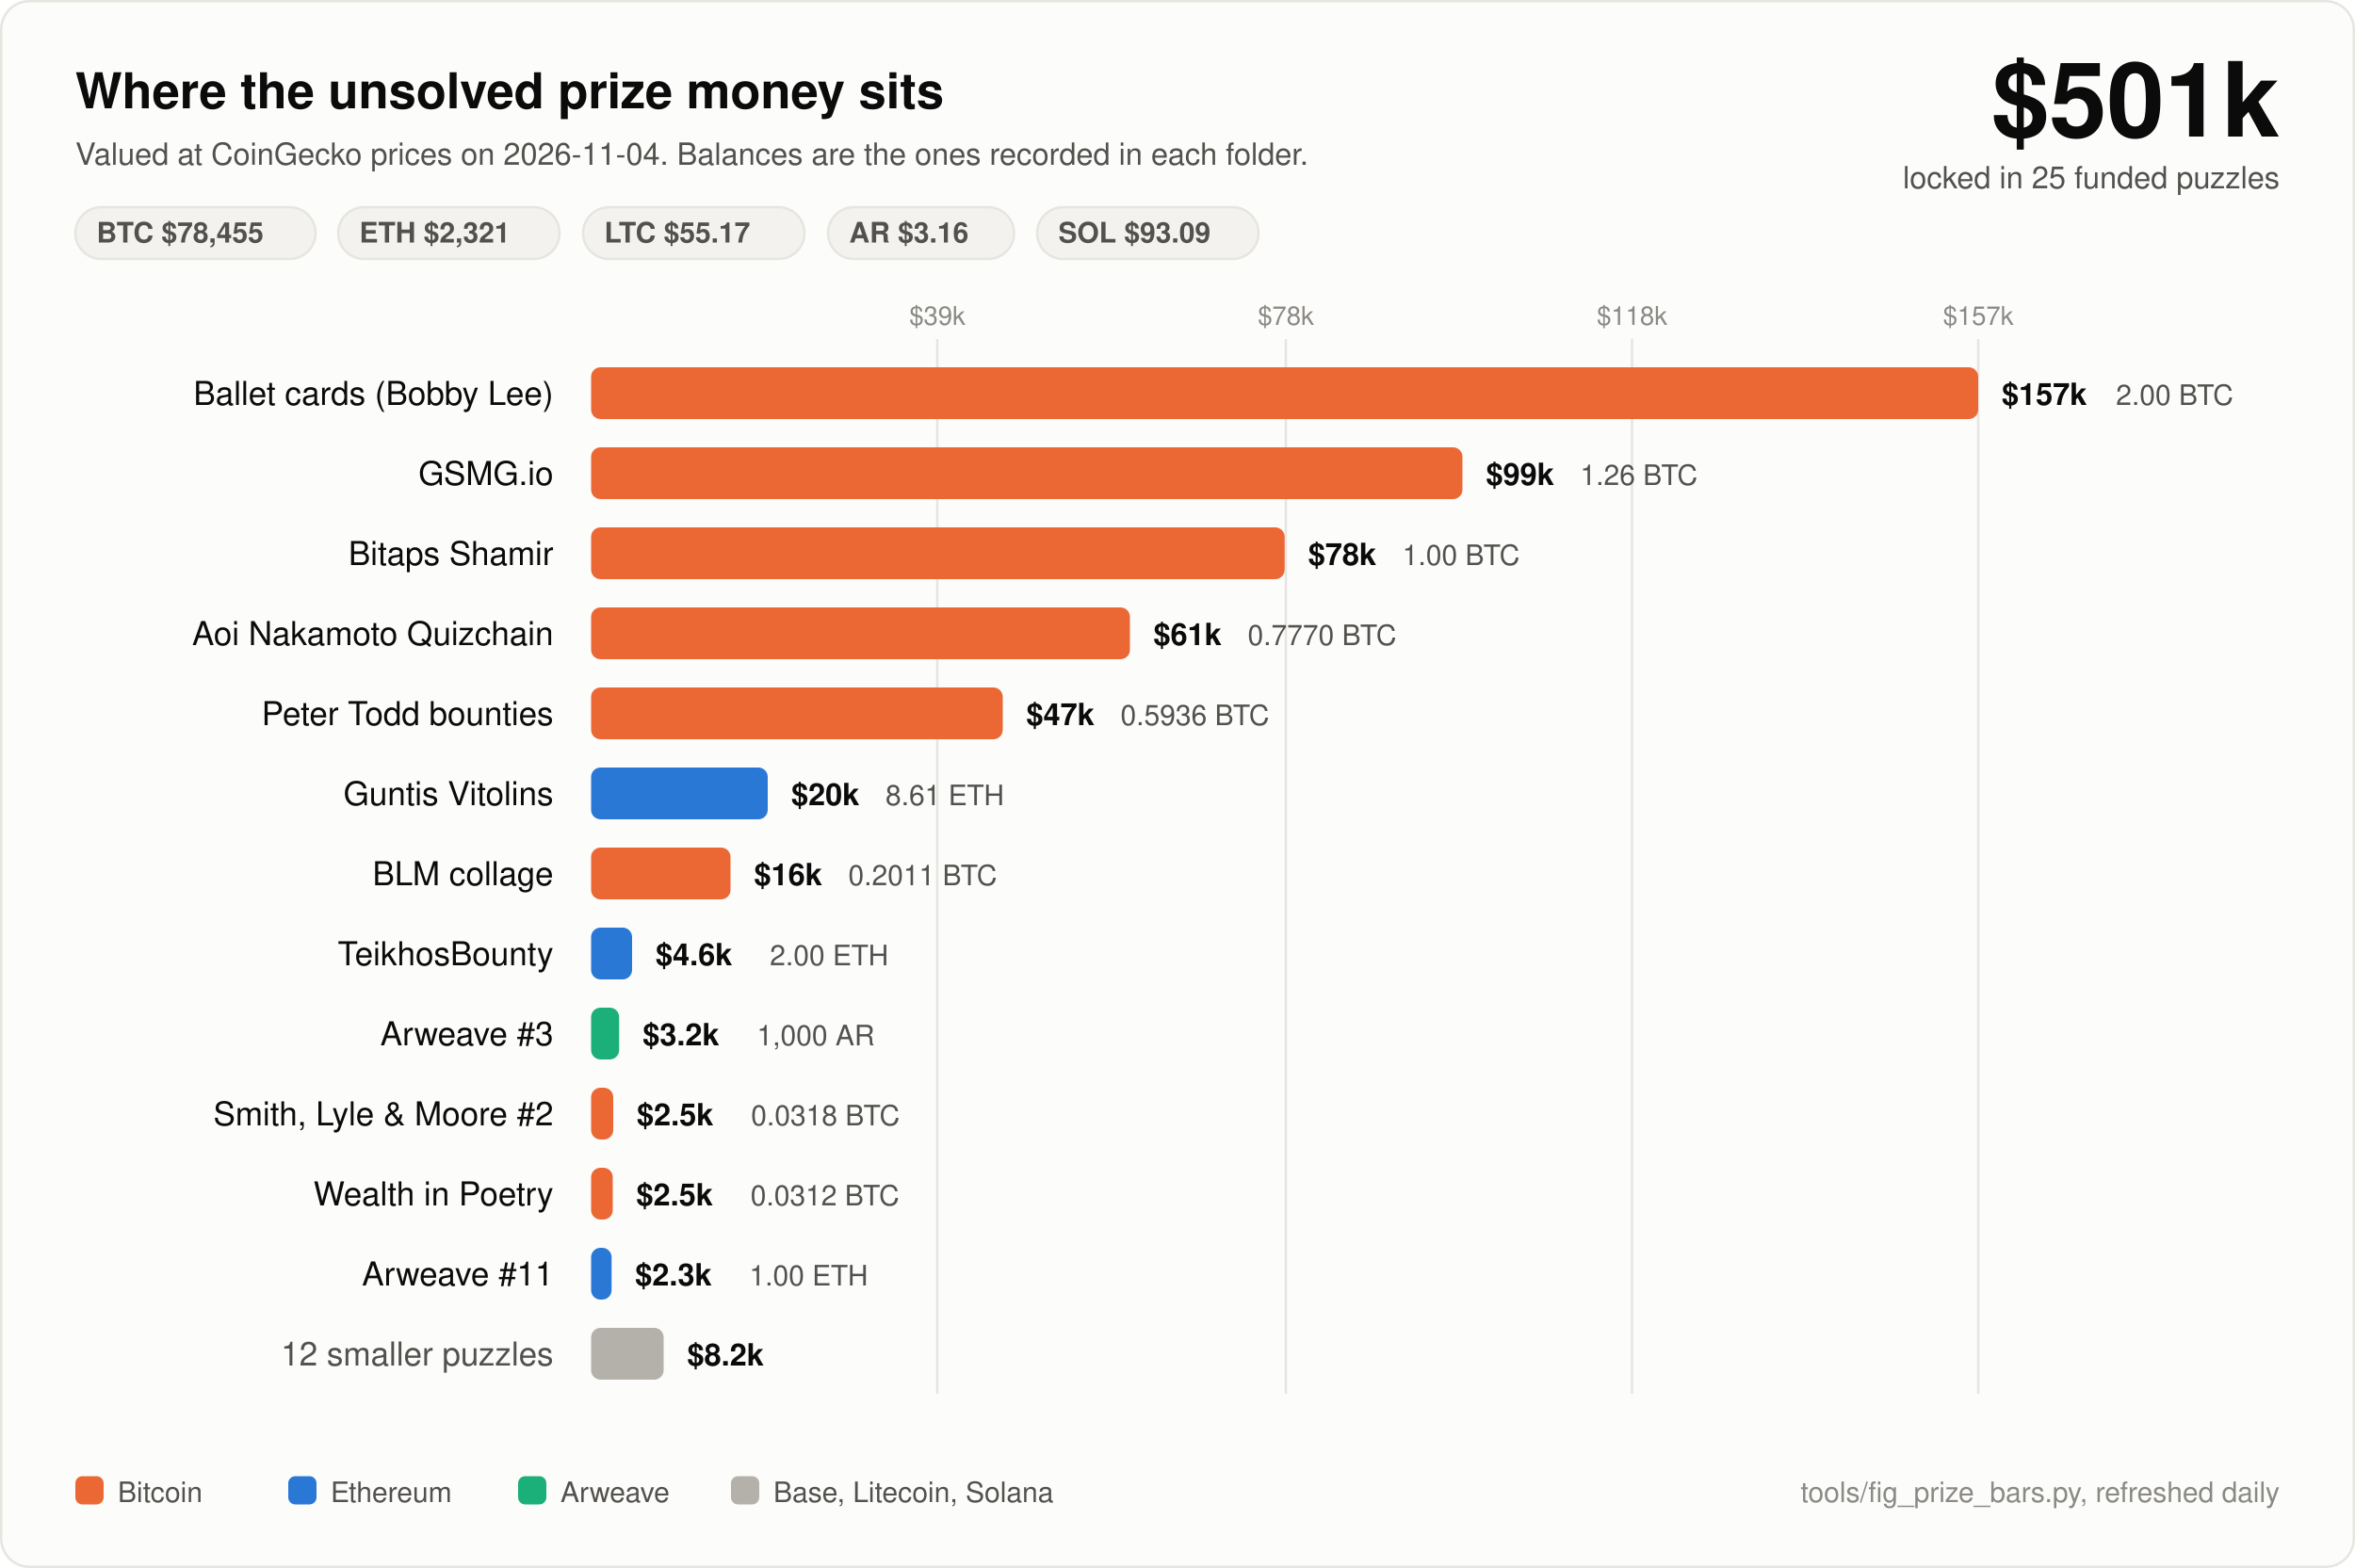
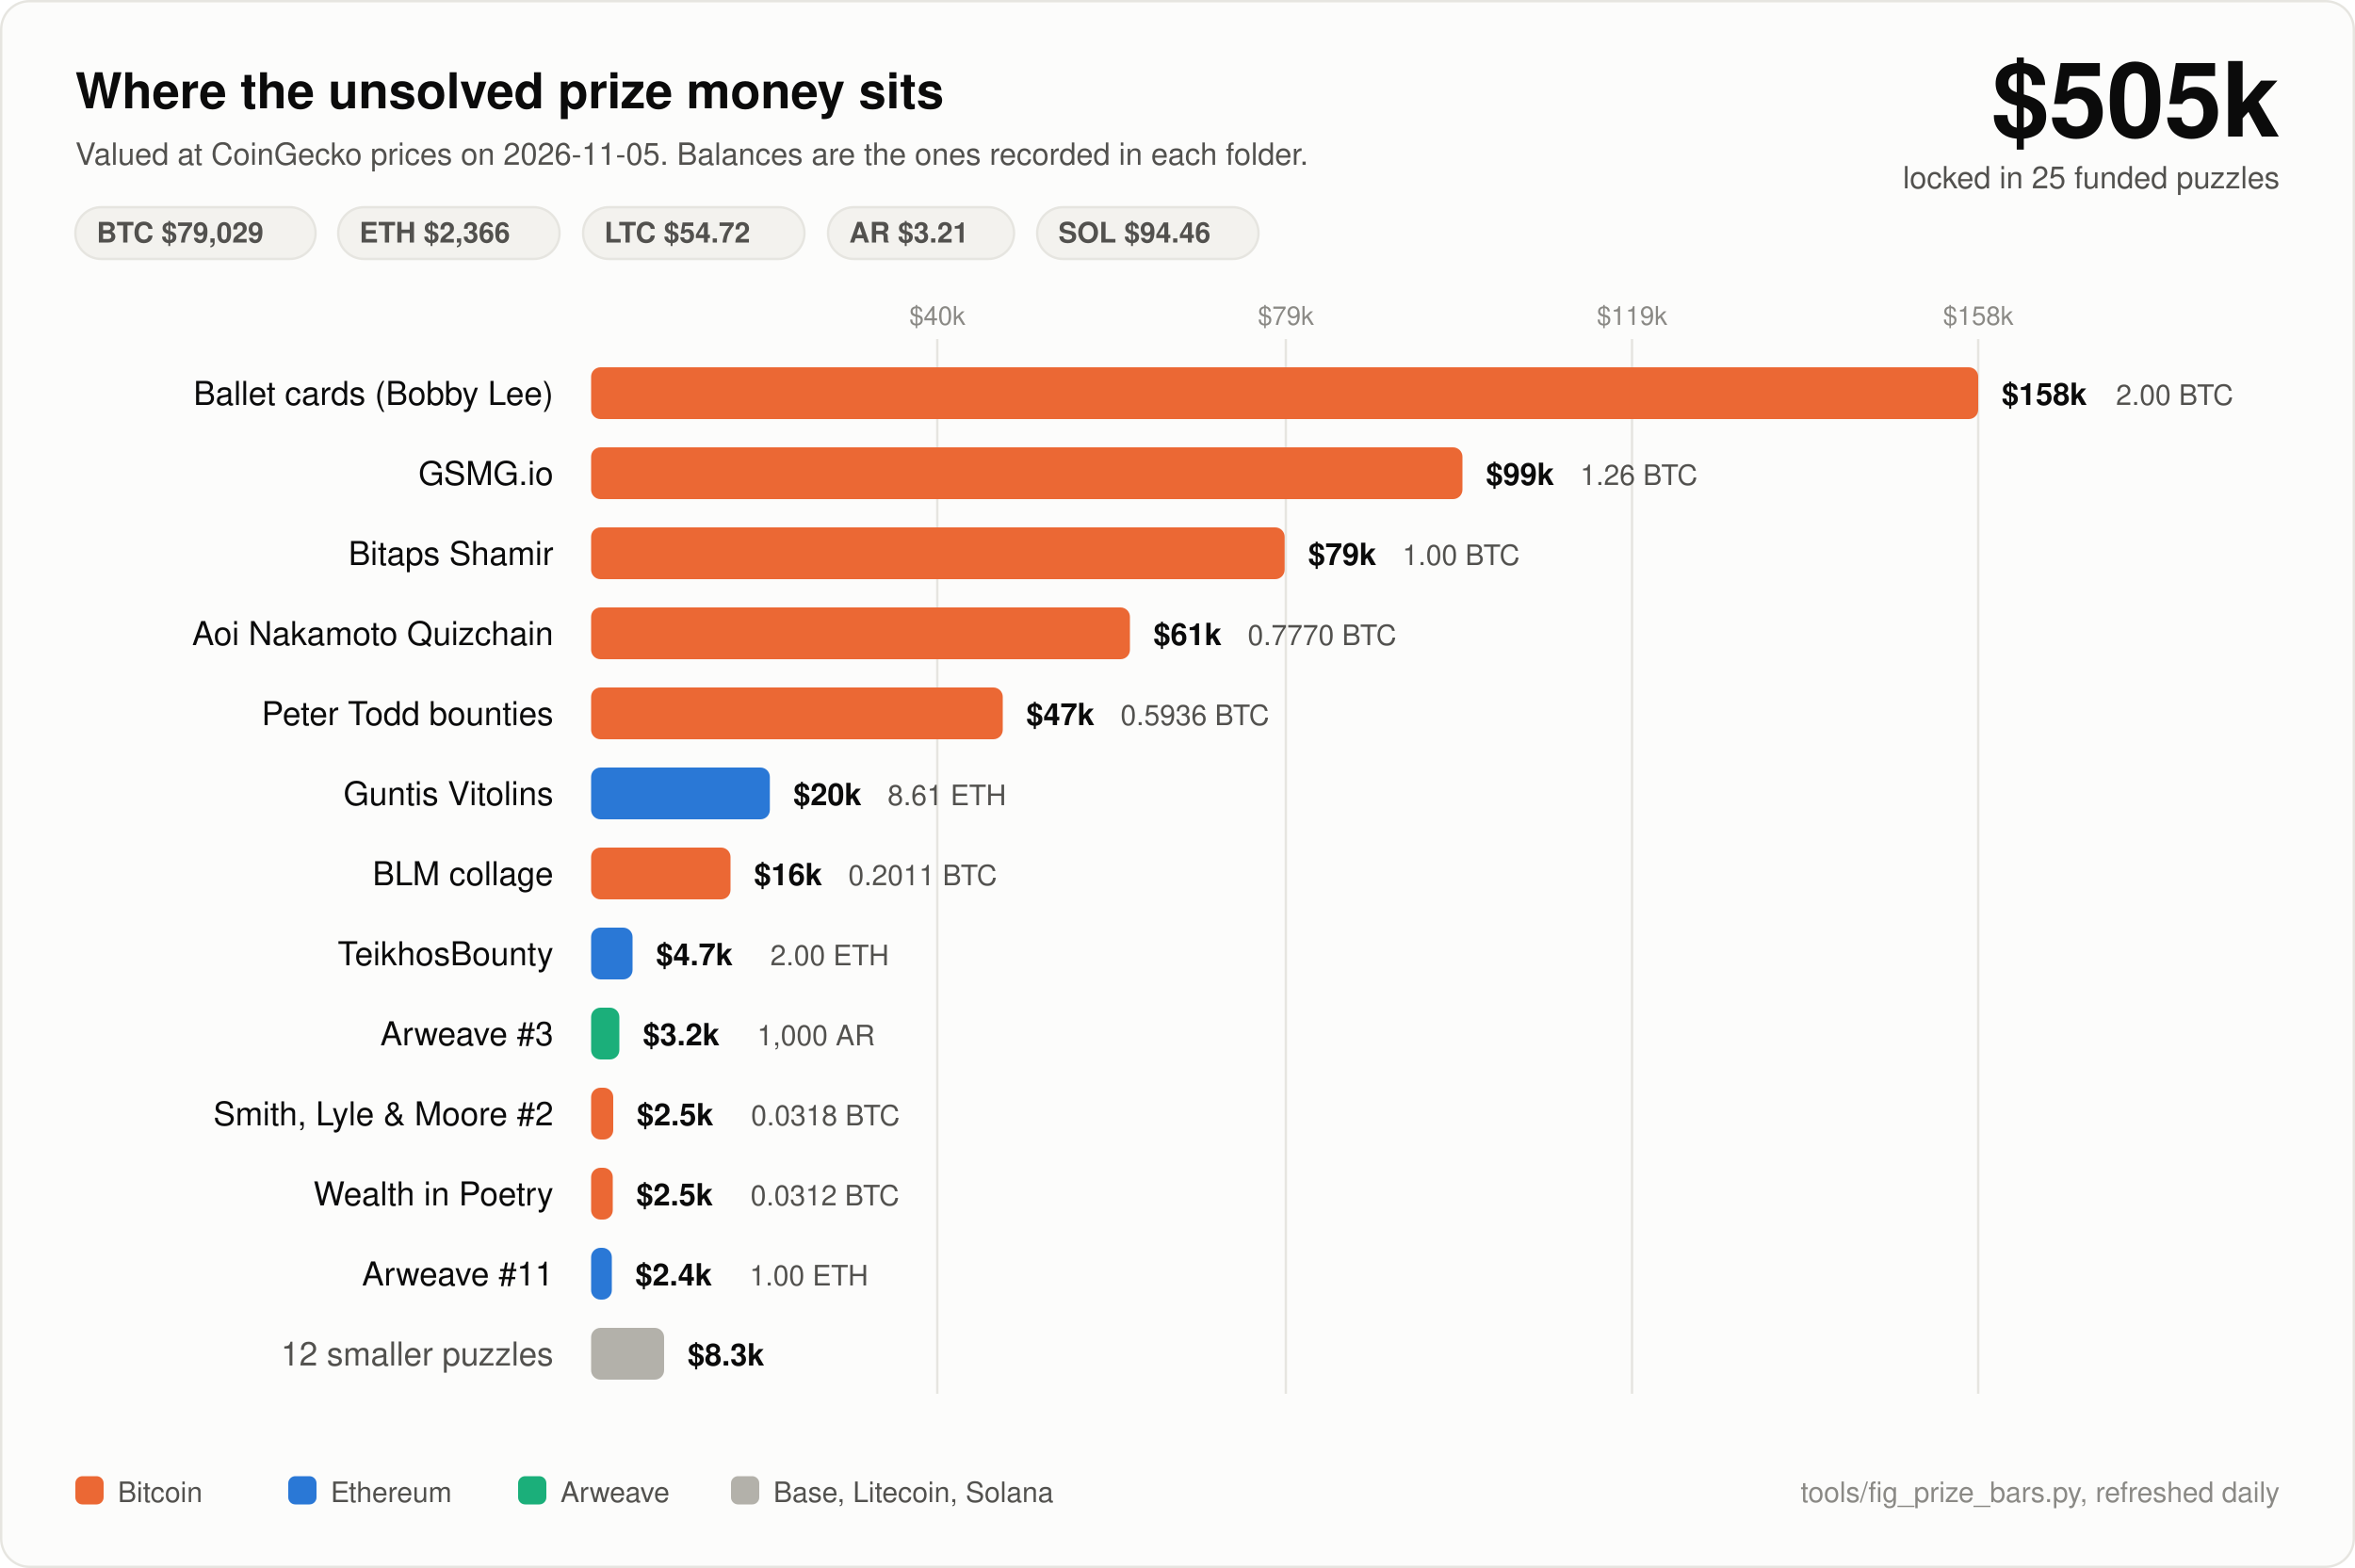
<svg xmlns="http://www.w3.org/2000/svg" width="1000" height="666" viewBox="0 0 1000 666" font-family="ui-sans-serif, -apple-system, Segoe UI, Helvetica, Arial, sans-serif">
  <rect x="0.5" y="0.5" width="999" height="665" rx="12" fill="#fcfcfb" stroke="#e6e5e0" />
  <text x="32" y="46" fill="#0b0b0b" font-size="21" font-weight="700">Where the unsolved prize money sits</text>
-   <text x="32" y="70" fill="#52514e" font-size="13">Valued at CoinGecko prices on 2026-11-04. Balances are the ones recorded in each folder.</text>
-   <text x="968" y="58" fill="#0b0b0b" font-size="44" font-weight="700" text-anchor="end">$501k</text>
+   <text x="32" y="70" fill="#52514e" font-size="13">Valued at CoinGecko prices on 2026-11-05. Balances are the ones recorded in each folder.</text>
+   <text x="968" y="58" fill="#0b0b0b" font-size="44" font-weight="700" text-anchor="end">$505k</text>
  <text x="968" y="80" fill="#52514e" font-size="13" text-anchor="end">locked in 25 funded puzzles</text>
  <rect x="32" y="88" width="102" height="22" rx="11" fill="#f3f2ee" stroke="#e6e5e0" />
-   <text x="41" y="103" fill="#52514e" font-size="12" font-weight="600">BTC $78,455</text>
+   <text x="41" y="103" fill="#52514e" font-size="12" font-weight="600">BTC $79,029</text>
  <rect x="143.6" y="88" width="94" height="22" rx="11" fill="#f3f2ee" stroke="#e6e5e0" />
-   <text x="152.6" y="103" fill="#52514e" font-size="12" font-weight="600">ETH $2,321</text>
+   <text x="152.6" y="103" fill="#52514e" font-size="12" font-weight="600">ETH $2,366</text>
  <rect x="247.6" y="88" width="94" height="22" rx="11" fill="#f3f2ee" stroke="#e6e5e0" />
-   <text x="256.6" y="103" fill="#52514e" font-size="12" font-weight="600">LTC $55.17</text>
+   <text x="256.6" y="103" fill="#52514e" font-size="12" font-weight="600">LTC $54.72</text>
  <rect x="351.6" y="88" width="79" height="22" rx="11" fill="#f3f2ee" stroke="#e6e5e0" />
-   <text x="360.6" y="103" fill="#52514e" font-size="12" font-weight="600">AR $3.16</text>
+   <text x="360.6" y="103" fill="#52514e" font-size="12" font-weight="600">AR $3.21</text>
  <rect x="440.4" y="88" width="94" height="22" rx="11" fill="#f3f2ee" stroke="#e6e5e0" />
-   <text x="449.4" y="103" fill="#52514e" font-size="12" font-weight="600">SOL $93.09</text>
+   <text x="449.4" y="103" fill="#52514e" font-size="12" font-weight="600">SOL $94.46</text>
  <line x1="398" y1="144" x2="398" y2="592" stroke="#e6e5e0" stroke-width="1" />
-   <text x="398" y="138" fill="#8a8985" font-size="11" text-anchor="middle">$39k</text>
+   <text x="398" y="138" fill="#8a8985" font-size="11" text-anchor="middle">$40k</text>
  <line x1="546" y1="144" x2="546" y2="592" stroke="#e6e5e0" stroke-width="1" />
-   <text x="546" y="138" fill="#8a8985" font-size="11" text-anchor="middle">$78k</text>
+   <text x="546" y="138" fill="#8a8985" font-size="11" text-anchor="middle">$79k</text>
  <line x1="693" y1="144" x2="693" y2="592" stroke="#e6e5e0" stroke-width="1" />
-   <text x="693" y="138" fill="#8a8985" font-size="11" text-anchor="middle">$118k</text>
+   <text x="693" y="138" fill="#8a8985" font-size="11" text-anchor="middle">$119k</text>
  <line x1="840" y1="144" x2="840" y2="592" stroke="#e6e5e0" stroke-width="1" />
-   <text x="840" y="138" fill="#8a8985" font-size="11" text-anchor="middle">$157k</text>
+   <text x="840" y="138" fill="#8a8985" font-size="11" text-anchor="middle">$158k</text>
  <text x="235" y="172" fill="#0b0b0b" font-size="14" text-anchor="end">Ballet cards (Bobby Lee)</text>
  <rect x="251" y="156" width="589.0" height="22" rx="4" fill="#eb6834" />
-   <text x="850.0" y="172" fill="#0b0b0b" font-size="13" font-weight="600">$157k</text>
+   <text x="850.0" y="172" fill="#0b0b0b" font-size="13" font-weight="600">$158k</text>
  <text x="898.5" y="172" fill="#52514e" font-size="12">2.00 BTC</text>
  <text x="235" y="206" fill="#0b0b0b" font-size="14" text-anchor="end">GSMG.io</text>
  <rect x="251" y="190" width="370.0" height="22" rx="4" fill="#eb6834" />
  <text x="631.0" y="206" fill="#0b0b0b" font-size="13" font-weight="600">$99k</text>
  <text x="671.0" y="206" fill="#52514e" font-size="12">1.26 BTC</text>
  <text x="235" y="240" fill="#0b0b0b" font-size="14" text-anchor="end">Bitaps Shamir</text>
  <rect x="251" y="224" width="294.5" height="22" rx="4" fill="#eb6834" />
-   <text x="555.5" y="240" fill="#0b0b0b" font-size="13" font-weight="600">$78k</text>
+   <text x="555.5" y="240" fill="#0b0b0b" font-size="13" font-weight="600">$79k</text>
  <text x="595.5" y="240" fill="#52514e" font-size="12">1.00 BTC</text>
  <text x="235" y="274" fill="#0b0b0b" font-size="14" text-anchor="end">Aoi Nakamoto Quizchain</text>
  <rect x="251" y="258" width="228.8" height="22" rx="4" fill="#eb6834" />
  <text x="489.8" y="274" fill="#0b0b0b" font-size="13" font-weight="600">$61k</text>
  <text x="529.8" y="274" fill="#52514e" font-size="12">0.7770 BTC</text>
  <text x="235" y="308" fill="#0b0b0b" font-size="14" text-anchor="end">Peter Todd bounties</text>
  <rect x="251" y="292" width="174.8" height="22" rx="4" fill="#eb6834" />
  <text x="435.8" y="308" fill="#0b0b0b" font-size="13" font-weight="600">$47k</text>
  <text x="475.8" y="308" fill="#52514e" font-size="12">0.5936 BTC</text>
  <text x="235" y="342" fill="#0b0b0b" font-size="14" text-anchor="end">Guntis Vitolins</text>
-   <rect x="251" y="326" width="75.0" height="22" rx="4" fill="#2a78d6" />
-   <text x="336.0" y="342" fill="#0b0b0b" font-size="13" font-weight="600">$20k</text>
-   <text x="376.0" y="342" fill="#52514e" font-size="12">8.61 ETH</text>
+   <rect x="251" y="326" width="75.9" height="22" rx="4" fill="#2a78d6" />
+   <text x="336.9" y="342" fill="#0b0b0b" font-size="13" font-weight="600">$20k</text>
+   <text x="376.9" y="342" fill="#52514e" font-size="12">8.61 ETH</text>
  <text x="235" y="376" fill="#0b0b0b" font-size="14" text-anchor="end">BLM collage</text>
  <rect x="251" y="360" width="59.2" height="22" rx="4" fill="#eb6834" />
  <text x="320.2" y="376" fill="#0b0b0b" font-size="13" font-weight="600">$16k</text>
  <text x="360.2" y="376" fill="#52514e" font-size="12">0.2011 BTC</text>
  <text x="235" y="410" fill="#0b0b0b" font-size="14" text-anchor="end">TeikhosBounty</text>
-   <rect x="251" y="394" width="17.4" height="22" rx="4" fill="#2a78d6" />
-   <text x="278.4" y="410" fill="#0b0b0b" font-size="13" font-weight="600">$4.6k</text>
-   <text x="326.9" y="410" fill="#52514e" font-size="12">2.00 ETH</text>
+   <rect x="251" y="394" width="17.6" height="22" rx="4" fill="#2a78d6" />
+   <text x="278.6" y="410" fill="#0b0b0b" font-size="13" font-weight="600">$4.7k</text>
+   <text x="327.1" y="410" fill="#52514e" font-size="12">2.00 ETH</text>
  <text x="235" y="444" fill="#0b0b0b" font-size="14" text-anchor="end">Arweave #3</text>
-   <rect x="251" y="428" width="11.9" height="22" rx="4" fill="#1baf7a" />
-   <text x="272.9" y="444" fill="#0b0b0b" font-size="13" font-weight="600">$3.2k</text>
-   <text x="321.4" y="444" fill="#52514e" font-size="12">1,000 AR</text>
+   <rect x="251" y="428" width="12.0" height="22" rx="4" fill="#1baf7a" />
+   <text x="273.0" y="444" fill="#0b0b0b" font-size="13" font-weight="600">$3.2k</text>
+   <text x="321.5" y="444" fill="#52514e" font-size="12">1,000 AR</text>
  <text x="235" y="478" fill="#0b0b0b" font-size="14" text-anchor="end">Smith, Lyle &amp; Moore #2</text>
  <rect x="251" y="462" width="9.4" height="22" rx="4" fill="#eb6834" />
  <text x="270.4" y="478" fill="#0b0b0b" font-size="13" font-weight="600">$2.5k</text>
  <text x="318.9" y="478" fill="#52514e" font-size="12">0.0318 BTC</text>
  <text x="235" y="512" fill="#0b0b0b" font-size="14" text-anchor="end">Wealth in Poetry</text>
  <rect x="251" y="496" width="9.2" height="22" rx="4" fill="#eb6834" />
  <text x="270.2" y="512" fill="#0b0b0b" font-size="13" font-weight="600">$2.5k</text>
  <text x="318.7" y="512" fill="#52514e" font-size="12">0.0312 BTC</text>
  <text x="235" y="546" fill="#0b0b0b" font-size="14" text-anchor="end">Arweave #11</text>
-   <rect x="251" y="530" width="8.7" height="22" rx="4" fill="#2a78d6" />
-   <text x="269.7" y="546" fill="#0b0b0b" font-size="13" font-weight="600">$2.3k</text>
-   <text x="318.2" y="546" fill="#52514e" font-size="12">1.00 ETH</text>
+   <rect x="251" y="530" width="8.8" height="22" rx="4" fill="#2a78d6" />
+   <text x="269.8" y="546" fill="#0b0b0b" font-size="13" font-weight="600">$2.4k</text>
+   <text x="318.3" y="546" fill="#52514e" font-size="12">1.00 ETH</text>
  <text x="235" y="580" fill="#52514e" font-size="14" text-anchor="end">12 smaller puzzles</text>
-   <rect x="251" y="564" width="30.8" height="22" rx="4" fill="#b3b1aa" />
-   <text x="291.8" y="580" fill="#0b0b0b" font-size="13" font-weight="600">$8.2k</text>
+   <rect x="251" y="564" width="31.0" height="22" rx="4" fill="#b3b1aa" />
+   <text x="292.0" y="580" fill="#0b0b0b" font-size="13" font-weight="600">$8.3k</text>
  <rect x="32" y="627" width="12" height="12" rx="3" fill="#eb6834" />
  <text x="50" y="638" fill="#52514e" font-size="12">Bitcoin</text>
  <rect x="122.4" y="627" width="12" height="12" rx="3" fill="#2a78d6" />
  <text x="140.4" y="638" fill="#52514e" font-size="12">Ethereum</text>
  <rect x="220.0" y="627" width="12" height="12" rx="3" fill="#1baf7a" />
  <text x="238.0" y="638" fill="#52514e" font-size="12">Arweave</text>
  <rect x="310.4" y="627" width="12" height="12" rx="3" fill="#b3b1aa" />
  <text x="328.4" y="638" fill="#52514e" font-size="12">Base, Litecoin, Solana</text>
  <text x="968" y="638" fill="#8a8985" font-size="12" text-anchor="end">tools/fig_prize_bars.py, refreshed daily</text>
</svg>
